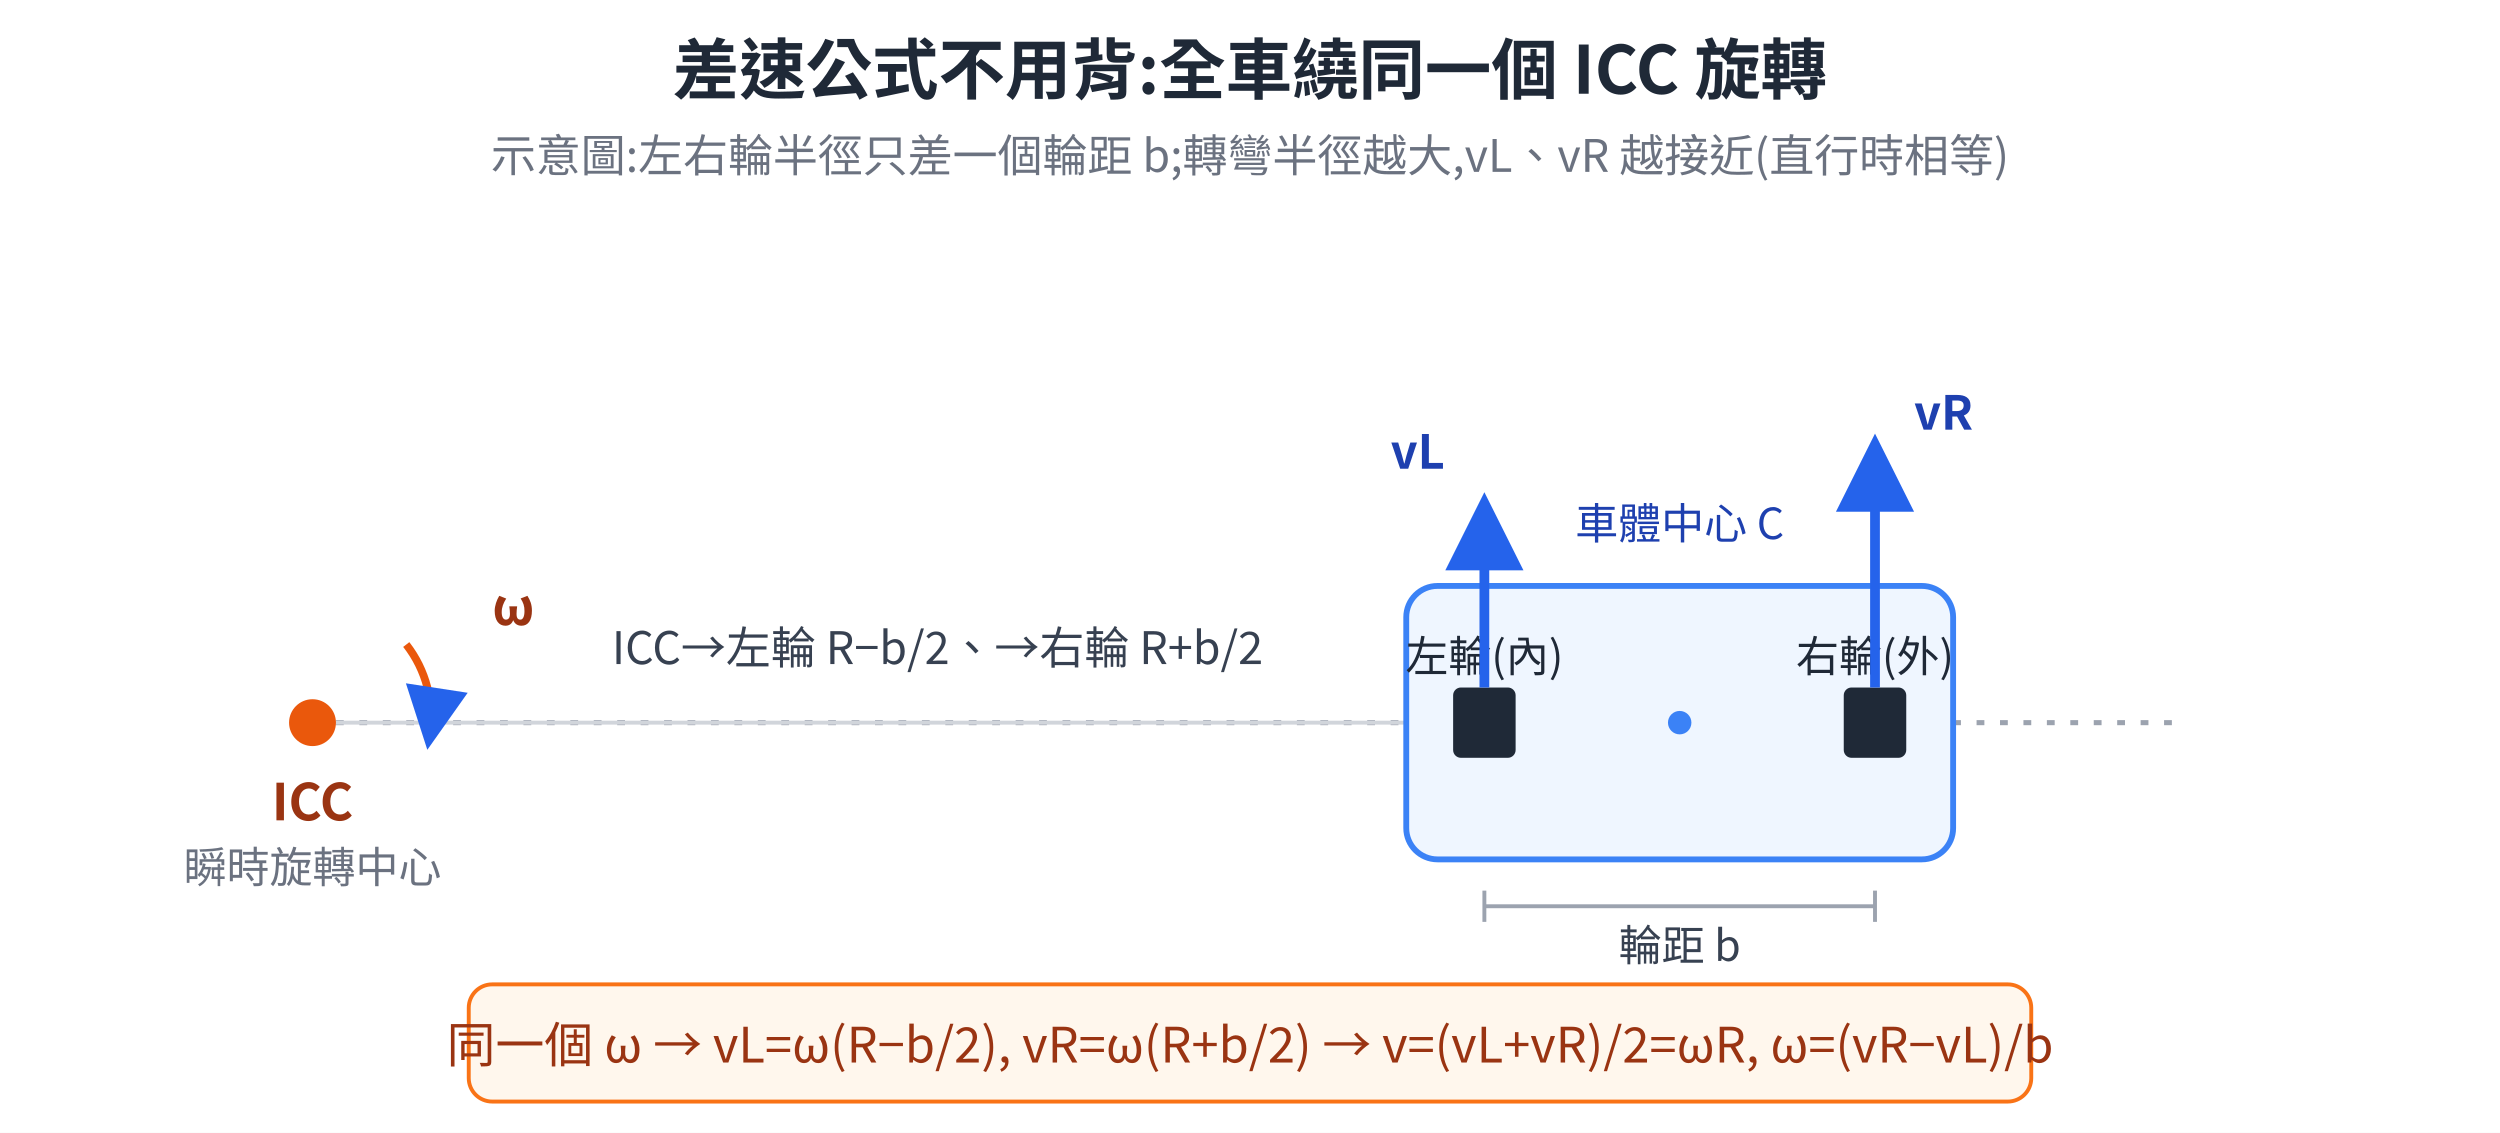
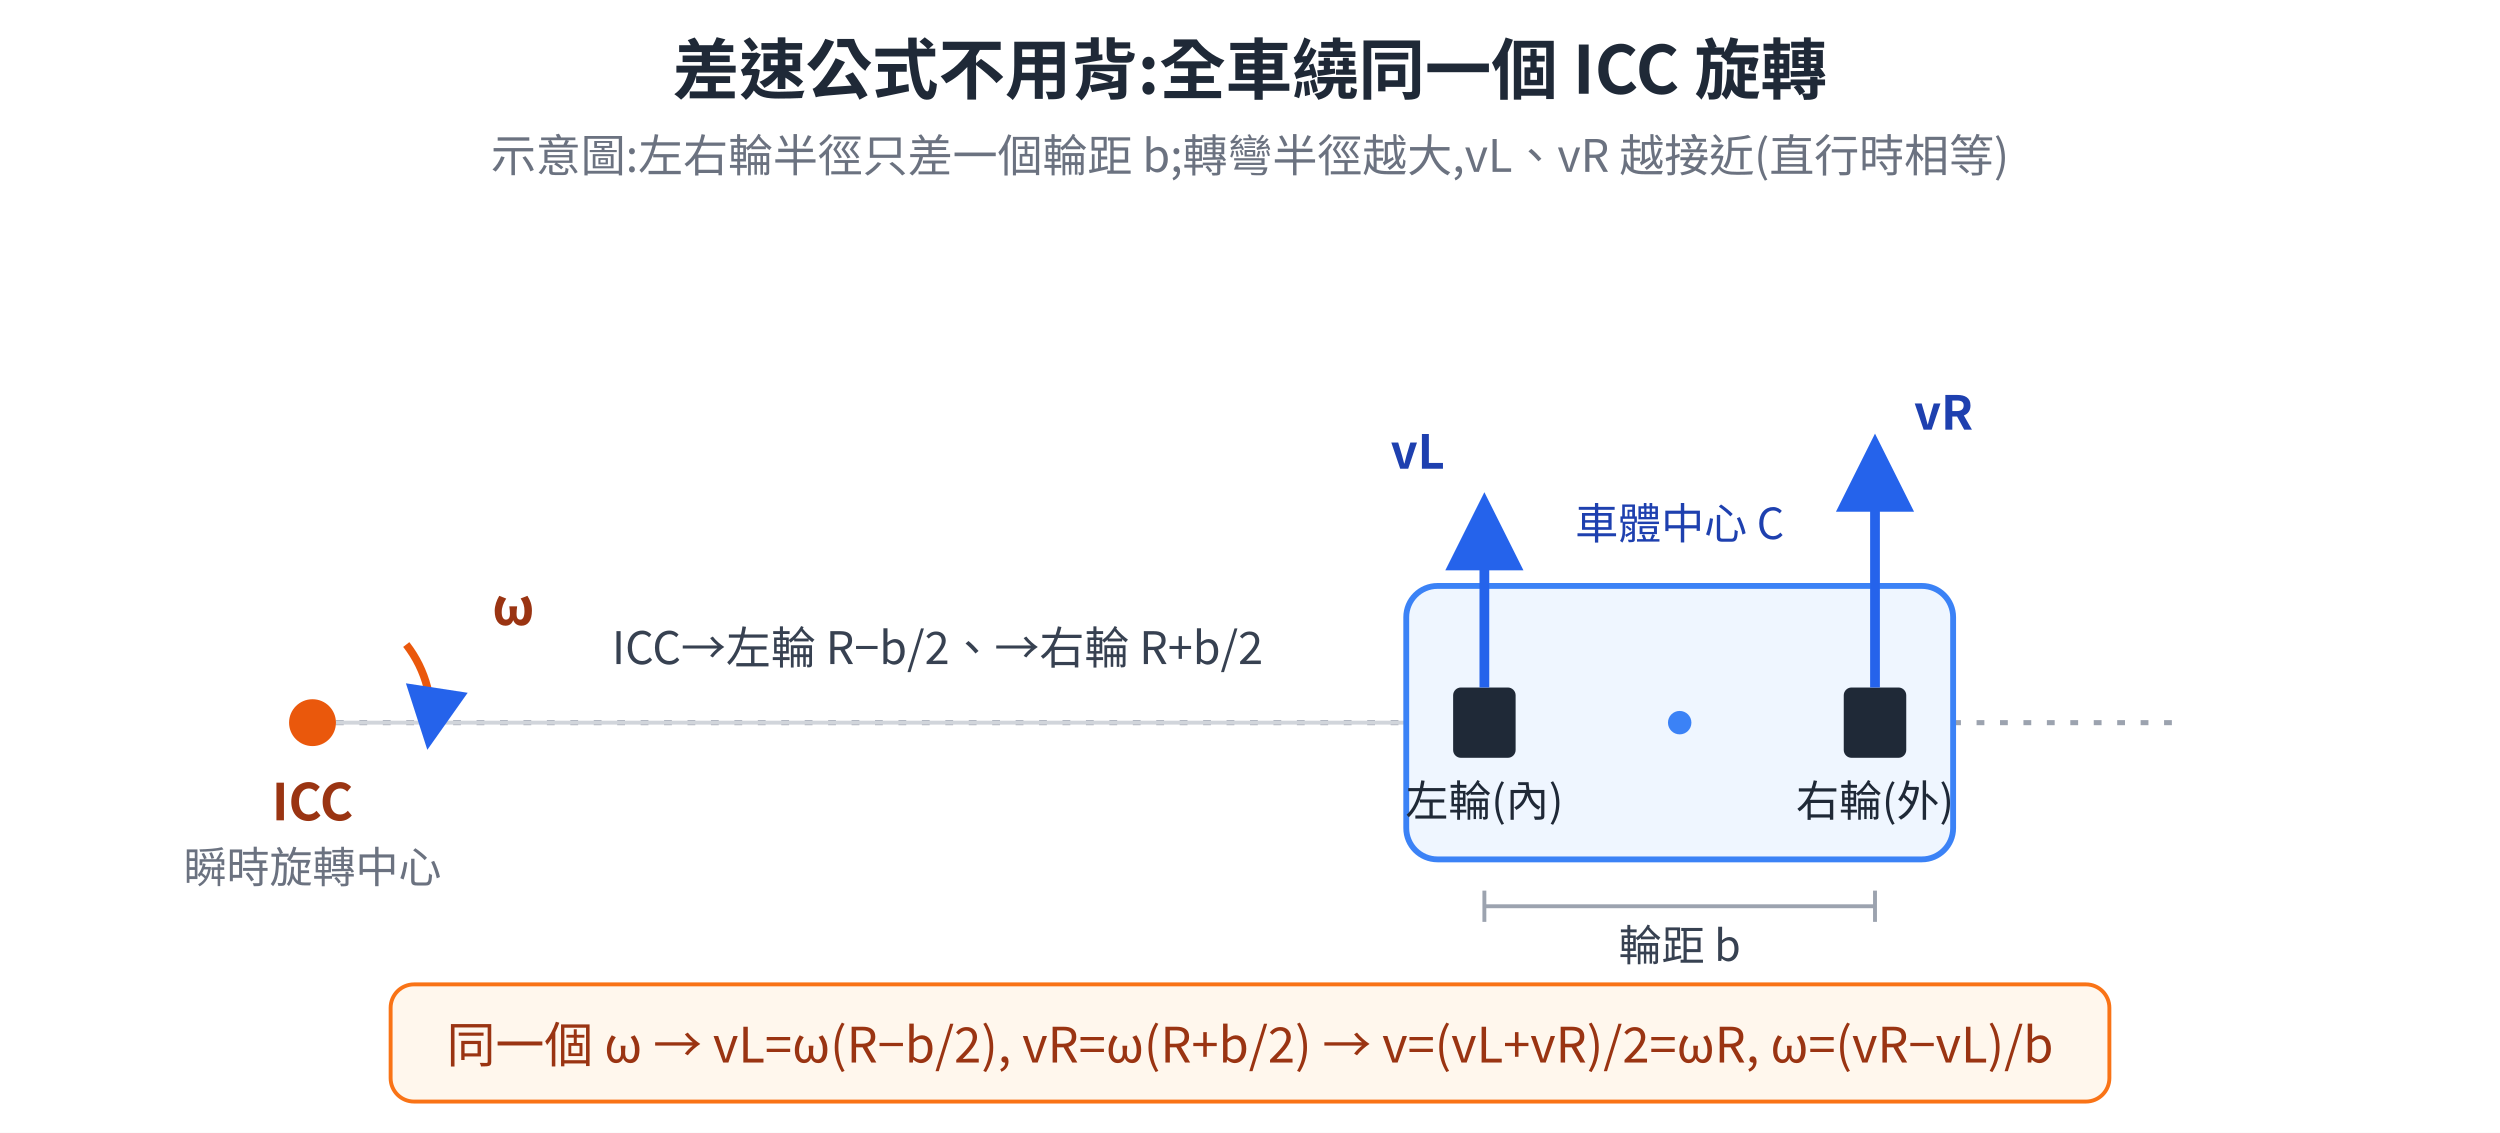
<svg xmlns="http://www.w3.org/2000/svg" viewBox="0 0 640 290" font-family="'Noto Sans CJK TC','PingFang TC','Microsoft JhengHei',sans-serif">
  <defs>
    <marker id="iv" markerWidth="11" markerHeight="11" refX="6" refY="4" orient="auto">
      <path d="M0,0 L8,4 L0,8 Z" fill="#2563EB" />
    </marker>
  </defs>
  <rect width="640" height="290" fill="#ffffff" />
  <text x="320" y="24" text-anchor="middle" font-size="17" font-weight="700" fill="#1F2937">差速公式不用背:全車繞同一個 ICC 旋轉</text>
  <text x="320" y="44" text-anchor="middle" font-size="11.5" fill="#6B7280">示意圖:左右輪半徑只差一個輪距 b;轉彎半徑越大,vL、vR 越接近(直行時相等)</text>
  <line x1="80" y1="185" x2="560" y2="185" stroke="#9CA3AF" stroke-width="1.3" stroke-dasharray="2 4" />
  <line x1="80" y1="185" x2="380" y2="185" stroke="#D1D5DB" stroke-width="1" />
  <circle cx="80" cy="185" r="6" fill="#EA580C" />
  <text x="80" y="210" text-anchor="middle" font-size="13" font-weight="700" fill="#9A3412">ICC</text>
  <text x="80" y="226" text-anchor="middle" font-size="11" fill="#6B7280">瞬時旋轉中心</text>
  <path d="M104,165 A30 30 0 0 1 110,188" fill="none" stroke="#EA580C" stroke-width="2" marker-end="url(#iv)" />
  <text x="126" y="160" font-size="13" font-weight="700" fill="#9A3412">ω</text>
  <rect x="360" y="150" width="140" height="70" rx="8" fill="#EFF6FF" stroke="#3B82F6" stroke-width="1.5" />
  <rect x="372" y="176" width="16" height="18" rx="2" fill="#1F2937" />
  <rect x="472" y="176" width="16" height="18" rx="2" fill="#1F2937" />
-   <text x="380" y="172" text-anchor="middle" font-size="11" fill="#1F2937">左輪(內)</text>
-   <text x="480" y="172" text-anchor="middle" font-size="11" fill="#1F2937">右輪(外)</text>
+   <text x="380" y="209" text-anchor="middle" font-size="11" fill="#1F2937">左輪(內)</text>
+   <text x="480" y="209" text-anchor="middle" font-size="11" fill="#1F2937">右輪(外)</text>
  <circle cx="430" cy="185" r="3" fill="#3B82F6" />
  <text x="430" y="138" text-anchor="middle" font-size="11" fill="#1E40AF">車體中心 C</text>
  <line x1="380" y1="176" x2="380" y2="131" stroke="#2563EB" stroke-width="2.5" marker-end="url(#iv)" />
  <text x="356" y="120" font-size="12" font-weight="700" fill="#1E40AF">vL</text>
  <line x1="480" y1="176" x2="480" y2="116" stroke="#2563EB" stroke-width="2.5" marker-end="url(#iv)" />
  <text x="490" y="110" font-size="12" font-weight="700" fill="#1E40AF">vR</text>
  <text x="240" y="170" text-anchor="middle" font-size="11.5" fill="#374151">ICC→左輪 R−b/2、→右輪 R+b/2</text>
  <line x1="380" y1="232" x2="480" y2="232" stroke="#9CA3AF" stroke-width="1" />
  <line x1="380" y1="228" x2="380" y2="236" stroke="#9CA3AF" />
  <line x1="480" y1="228" x2="480" y2="236" stroke="#9CA3AF" />
  <text x="430" y="246" text-anchor="middle" font-size="11" fill="#374151">輪距 b</text>
-   <rect x="120" y="252" width="400" height="30" rx="6" fill="#FFF7ED" stroke="#F97316" />
+   <rect x="100" y="252" width="440" height="30" rx="6" fill="#FFF7ED" stroke="#F97316" />
  <text x="320" y="272" text-anchor="middle" font-size="12.5" fill="#9A3412">同一個 ω → vL=ω(R−b/2), vR=ω(R+b/2) → v=(vL+vR)/2=ωR, ω=(vR−vL)/b</text>
</svg>
